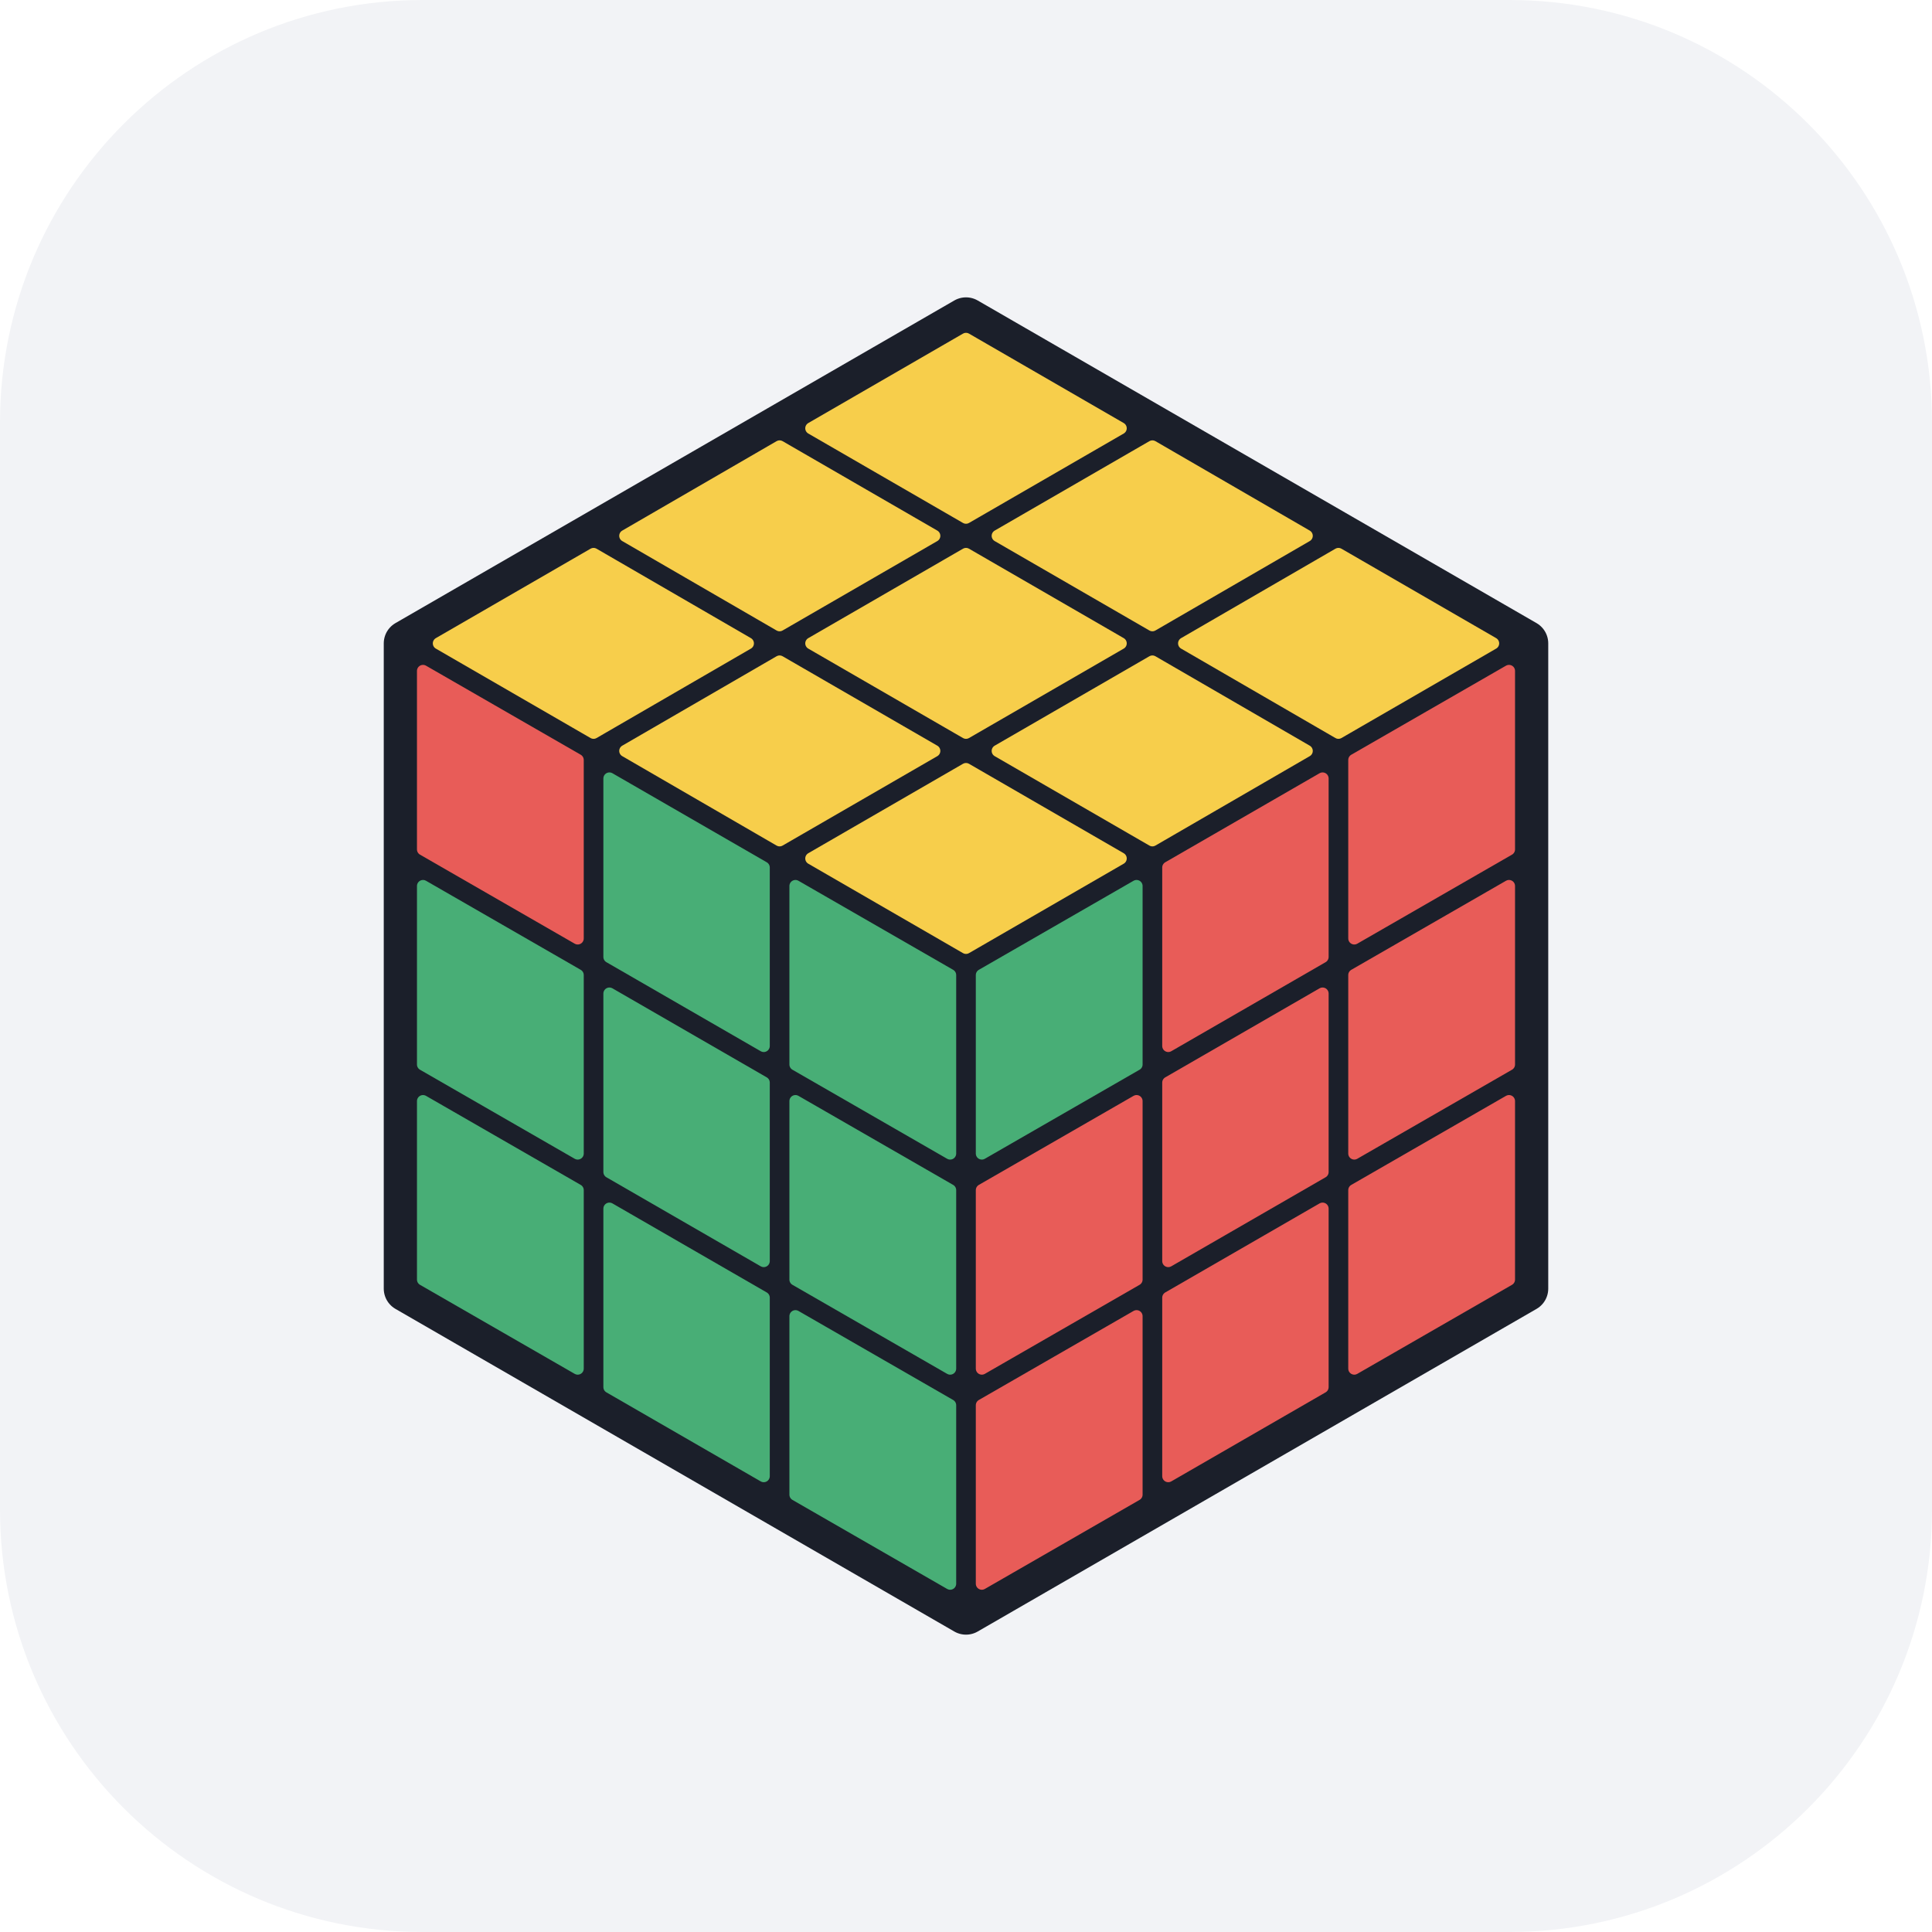
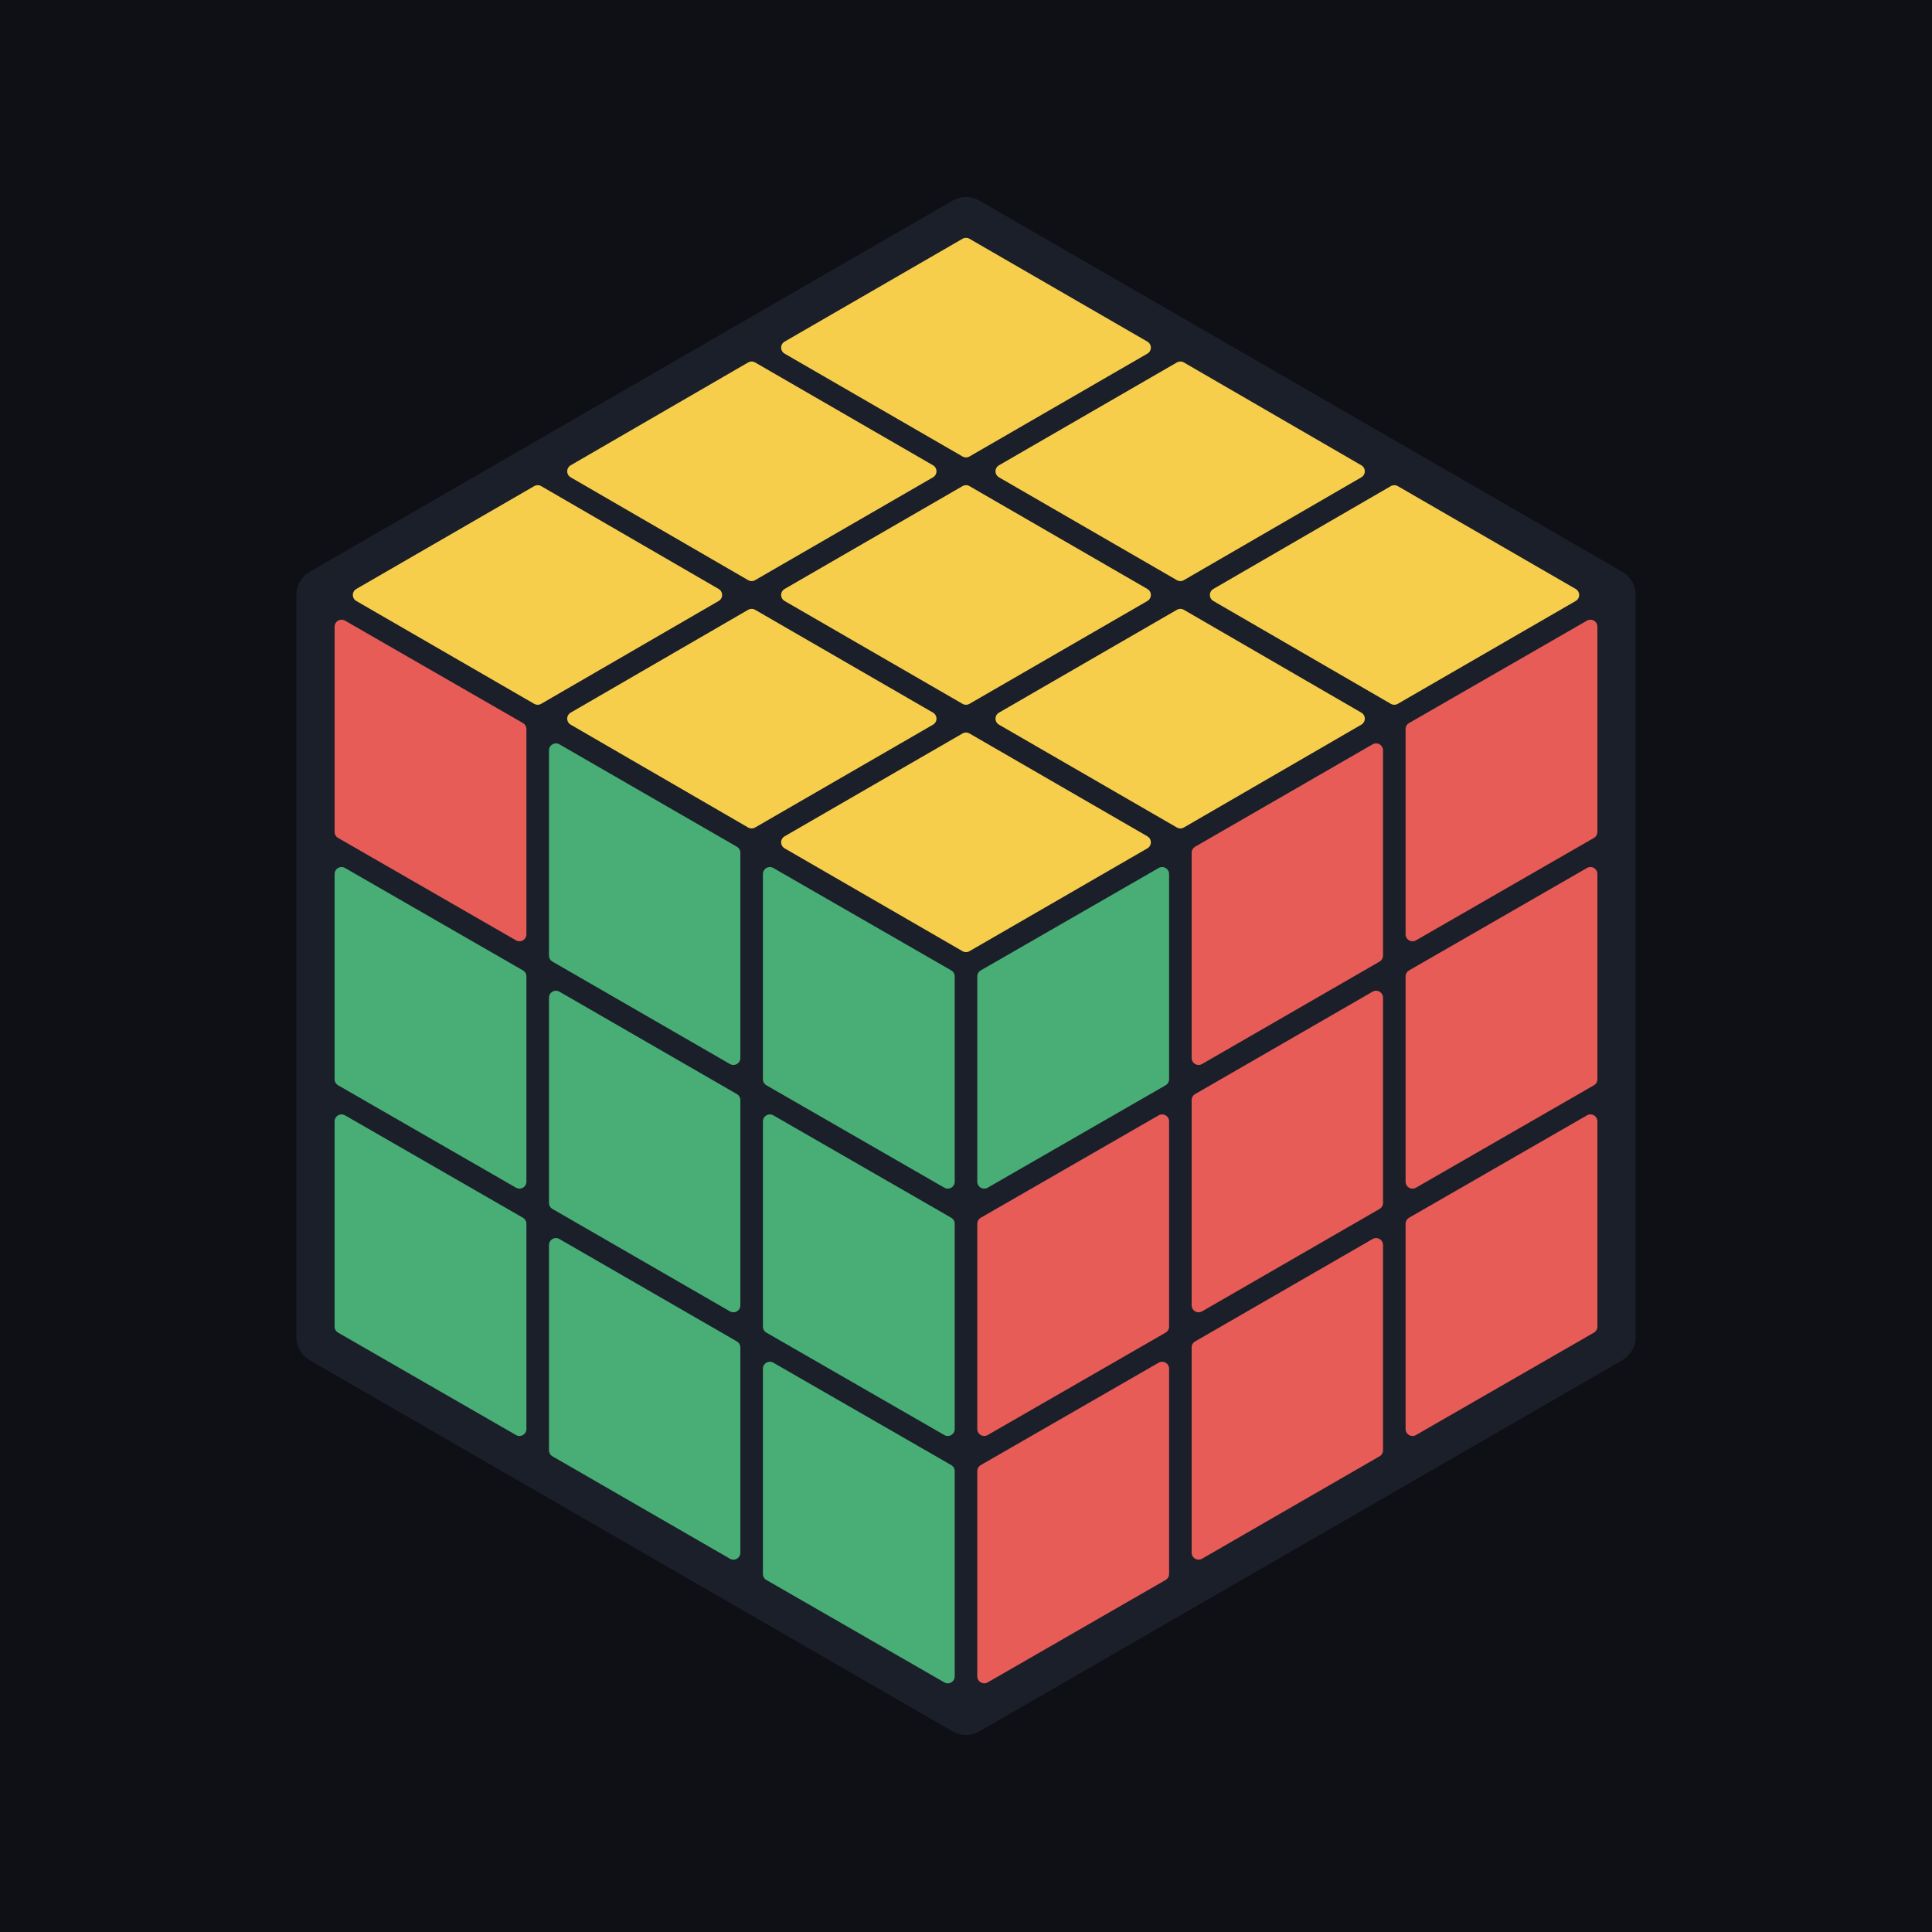
<svg xmlns="http://www.w3.org/2000/svg" width="512" height="512" viewBox="0 0 512 512">
-   <rect width="512" height="512" rx="112" fill="#f2f3f6" />
-   <polygon points="256.0,85.0 404.1,170.5 404.1,341.5 256.0,427.0 107.9,341.5 107.9,170.5" fill="#1b1f2a" stroke="#1b1f2a" stroke-width="12.4" stroke-linejoin="round" />
-   <polygon points="256.0,89.8 297.0,113.5 256.0,137.2 215.0,113.5" fill="#f7ce4b" stroke="#f7ce4b" stroke-width="3.2" stroke-linejoin="round" />
-   <polygon points="112.1,177.8 153.1,201.4 153.1,248.7 112.1,225.1" fill="#e85c58" stroke="#e85c58" stroke-width="3.2" stroke-linejoin="round" />
-   <polygon points="260.2,258.4 301.2,234.8 301.2,282.1 260.2,305.7" fill="#48ae76" stroke="#48ae76" stroke-width="3.2" stroke-linejoin="round" />
-   <polygon points="206.6,118.3 247.6,142.0 206.6,165.7 165.7,142.0" fill="#f7ce4b" stroke="#f7ce4b" stroke-width="3.2" stroke-linejoin="round" />
-   <polygon points="112.1,234.8 153.1,258.4 153.1,305.7 112.1,282.1" fill="#48ae76" stroke="#48ae76" stroke-width="3.2" stroke-linejoin="round" />
-   <polygon points="260.2,315.4 301.2,291.8 301.2,339.1 260.2,362.7" fill="#e85c58" stroke="#e85c58" stroke-width="3.2" stroke-linejoin="round" />
-   <polygon points="157.3,146.8 198.2,170.5 157.3,194.2 116.3,170.5" fill="#f7ce4b" stroke="#f7ce4b" stroke-width="3.2" stroke-linejoin="round" />
-   <polygon points="112.1,291.8 153.1,315.4 153.1,362.7 112.1,339.1" fill="#48ae76" stroke="#48ae76" stroke-width="3.2" stroke-linejoin="round" />
-   <polygon points="260.2,372.4 301.2,348.8 301.2,396.1 260.2,419.7" fill="#e85c58" stroke="#e85c58" stroke-width="3.2" stroke-linejoin="round" />
-   <polygon points="305.4,118.3 346.3,142.0 305.4,165.7 264.4,142.0" fill="#f7ce4b" stroke="#f7ce4b" stroke-width="3.2" stroke-linejoin="round" />
-   <polygon points="161.5,206.3 202.4,229.9 202.4,277.2 161.5,253.6" fill="#48ae76" stroke="#48ae76" stroke-width="3.2" stroke-linejoin="round" />
-   <polygon points="309.6,229.9 350.5,206.3 350.5,253.6 309.6,277.2" fill="#e85c58" stroke="#e85c58" stroke-width="3.2" stroke-linejoin="round" />
-   <polygon points="256.0,146.8 297.0,170.5 256.0,194.2 215.0,170.5" fill="#f7ce4b" stroke="#f7ce4b" stroke-width="3.2" stroke-linejoin="round" />
-   <polygon points="161.5,263.3 202.4,286.9 202.4,334.2 161.5,310.6" fill="#48ae76" stroke="#48ae76" stroke-width="3.2" stroke-linejoin="round" />
-   <polygon points="309.6,286.9 350.5,263.3 350.5,310.6 309.6,334.2" fill="#e85c58" stroke="#e85c58" stroke-width="3.2" stroke-linejoin="round" />
-   <polygon points="206.6,175.3 247.6,199.0 206.6,222.7 165.7,199.0" fill="#f7ce4b" stroke="#f7ce4b" stroke-width="3.2" stroke-linejoin="round" />
-   <polygon points="161.5,320.3 202.4,343.9 202.4,391.2 161.5,367.6" fill="#48ae76" stroke="#48ae76" stroke-width="3.2" stroke-linejoin="round" />
-   <polygon points="309.6,343.9 350.5,320.3 350.5,367.6 309.6,391.2" fill="#e85c58" stroke="#e85c58" stroke-width="3.2" stroke-linejoin="round" />
-   <polygon points="354.7,146.8 395.7,170.5 354.7,194.2 313.8,170.5" fill="#f7ce4b" stroke="#f7ce4b" stroke-width="3.2" stroke-linejoin="round" />
-   <polygon points="210.8,234.8 251.8,258.4 251.8,305.7 210.8,282.1" fill="#48ae76" stroke="#48ae76" stroke-width="3.2" stroke-linejoin="round" />
-   <polygon points="358.9,201.4 399.9,177.8 399.9,225.1 358.9,248.7" fill="#e85c58" stroke="#e85c58" stroke-width="3.2" stroke-linejoin="round" />
-   <polygon points="305.4,175.3 346.3,199.0 305.4,222.7 264.4,199.0" fill="#f7ce4b" stroke="#f7ce4b" stroke-width="3.2" stroke-linejoin="round" />
-   <polygon points="210.8,291.8 251.8,315.4 251.8,362.7 210.8,339.1" fill="#48ae76" stroke="#48ae76" stroke-width="3.2" stroke-linejoin="round" />
-   <polygon points="358.9,258.4 399.9,234.8 399.9,282.1 358.9,305.7" fill="#e85c58" stroke="#e85c58" stroke-width="3.2" stroke-linejoin="round" />
-   <polygon points="256.0,203.8 297.0,227.5 256.0,251.2 215.0,227.5" fill="#f7ce4b" stroke="#f7ce4b" stroke-width="3.2" stroke-linejoin="round" />
-   <polygon points="210.8,348.8 251.8,372.4 251.8,419.7 210.8,396.1" fill="#48ae76" stroke="#48ae76" stroke-width="3.2" stroke-linejoin="round" />
-   <polygon points="358.9,315.4 399.9,291.8 399.9,339.1 358.9,362.7" fill="#e85c58" stroke="#e85c58" stroke-width="3.2" stroke-linejoin="round" />
+   <rect width="512" height="512" fill="#0e1015" />
+   <g transform="translate(256 256) scale(1.15) translate(-256 -256)">
+     <polygon points="256.0,85.0 404.1,170.5 404.1,341.5 256.0,427.0 107.9,341.5 107.9,170.5" fill="#1b1f2a" stroke="#1b1f2a" stroke-width="12.4" stroke-linejoin="round" />
+     <polygon points="256.0,89.8 297.0,113.5 256.0,137.2 215.0,113.5" fill="#f7ce4b" stroke="#f7ce4b" stroke-width="3.2" stroke-linejoin="round" />
+     <polygon points="112.1,177.8 153.1,201.4 153.1,248.7 112.1,225.1" fill="#e85c58" stroke="#e85c58" stroke-width="3.2" stroke-linejoin="round" />
+     <polygon points="260.2,258.4 301.2,234.8 301.2,282.1 260.2,305.7" fill="#48ae76" stroke="#48ae76" stroke-width="3.2" stroke-linejoin="round" />
+     <polygon points="206.6,118.3 247.6,142.0 206.6,165.7 165.7,142.0" fill="#f7ce4b" stroke="#f7ce4b" stroke-width="3.2" stroke-linejoin="round" />
+     <polygon points="112.1,234.8 153.1,258.4 153.1,305.7 112.1,282.1" fill="#48ae76" stroke="#48ae76" stroke-width="3.2" stroke-linejoin="round" />
+     <polygon points="260.2,315.4 301.2,291.8 301.2,339.1 260.2,362.7" fill="#e85c58" stroke="#e85c58" stroke-width="3.2" stroke-linejoin="round" />
+     <polygon points="157.3,146.8 198.2,170.5 157.3,194.2 116.3,170.5" fill="#f7ce4b" stroke="#f7ce4b" stroke-width="3.2" stroke-linejoin="round" />
+     <polygon points="112.1,291.8 153.1,315.4 153.1,362.7 112.1,339.1" fill="#48ae76" stroke="#48ae76" stroke-width="3.2" stroke-linejoin="round" />
+     <polygon points="260.2,372.4 301.2,348.8 301.2,396.1 260.2,419.7" fill="#e85c58" stroke="#e85c58" stroke-width="3.2" stroke-linejoin="round" />
+     <polygon points="305.4,118.3 346.3,142.0 305.4,165.7 264.4,142.0" fill="#f7ce4b" stroke="#f7ce4b" stroke-width="3.2" stroke-linejoin="round" />
+     <polygon points="161.5,206.3 202.4,229.9 202.4,277.2 161.5,253.6" fill="#48ae76" stroke="#48ae76" stroke-width="3.2" stroke-linejoin="round" />
+     <polygon points="309.6,229.9 350.5,206.3 350.5,253.6 309.6,277.2" fill="#e85c58" stroke="#e85c58" stroke-width="3.2" stroke-linejoin="round" />
+     <polygon points="256.0,146.8 297.0,170.5 256.0,194.2 215.0,170.5" fill="#f7ce4b" stroke="#f7ce4b" stroke-width="3.2" stroke-linejoin="round" />
+     <polygon points="161.5,263.3 202.4,286.9 202.4,334.2 161.5,310.6" fill="#48ae76" stroke="#48ae76" stroke-width="3.2" stroke-linejoin="round" />
+     <polygon points="309.6,286.9 350.5,263.3 350.5,310.6 309.6,334.2" fill="#e85c58" stroke="#e85c58" stroke-width="3.2" stroke-linejoin="round" />
+     <polygon points="206.6,175.3 247.6,199.0 206.6,222.7 165.7,199.0" fill="#f7ce4b" stroke="#f7ce4b" stroke-width="3.2" stroke-linejoin="round" />
+     <polygon points="161.5,320.3 202.4,343.9 202.4,391.2 161.5,367.6" fill="#48ae76" stroke="#48ae76" stroke-width="3.2" stroke-linejoin="round" />
+     <polygon points="309.6,343.9 350.5,320.3 350.5,367.6 309.6,391.2" fill="#e85c58" stroke="#e85c58" stroke-width="3.2" stroke-linejoin="round" />
+     <polygon points="354.7,146.8 395.7,170.5 354.7,194.2 313.8,170.5" fill="#f7ce4b" stroke="#f7ce4b" stroke-width="3.2" stroke-linejoin="round" />
+     <polygon points="210.8,234.8 251.8,258.4 251.8,305.7 210.8,282.1" fill="#48ae76" stroke="#48ae76" stroke-width="3.2" stroke-linejoin="round" />
+     <polygon points="358.9,201.4 399.9,177.8 399.9,225.1 358.9,248.7" fill="#e85c58" stroke="#e85c58" stroke-width="3.2" stroke-linejoin="round" />
+     <polygon points="305.4,175.3 346.3,199.0 305.4,222.7 264.4,199.0" fill="#f7ce4b" stroke="#f7ce4b" stroke-width="3.2" stroke-linejoin="round" />
+     <polygon points="210.8,291.8 251.8,315.4 251.8,362.7 210.8,339.1" fill="#48ae76" stroke="#48ae76" stroke-width="3.2" stroke-linejoin="round" />
+     <polygon points="358.9,258.4 399.9,234.8 399.9,282.1 358.9,305.7" fill="#e85c58" stroke="#e85c58" stroke-width="3.2" stroke-linejoin="round" />
+     <polygon points="256.0,203.8 297.0,227.5 256.0,251.2 215.0,227.5" fill="#f7ce4b" stroke="#f7ce4b" stroke-width="3.2" stroke-linejoin="round" />
+     <polygon points="210.8,348.8 251.8,372.4 251.8,419.7 210.8,396.1" fill="#48ae76" stroke="#48ae76" stroke-width="3.2" stroke-linejoin="round" />
+     <polygon points="358.9,315.4 399.9,291.8 399.9,339.1 358.9,362.7" fill="#e85c58" stroke="#e85c58" stroke-width="3.2" stroke-linejoin="round" />
+   </g>
</svg>
